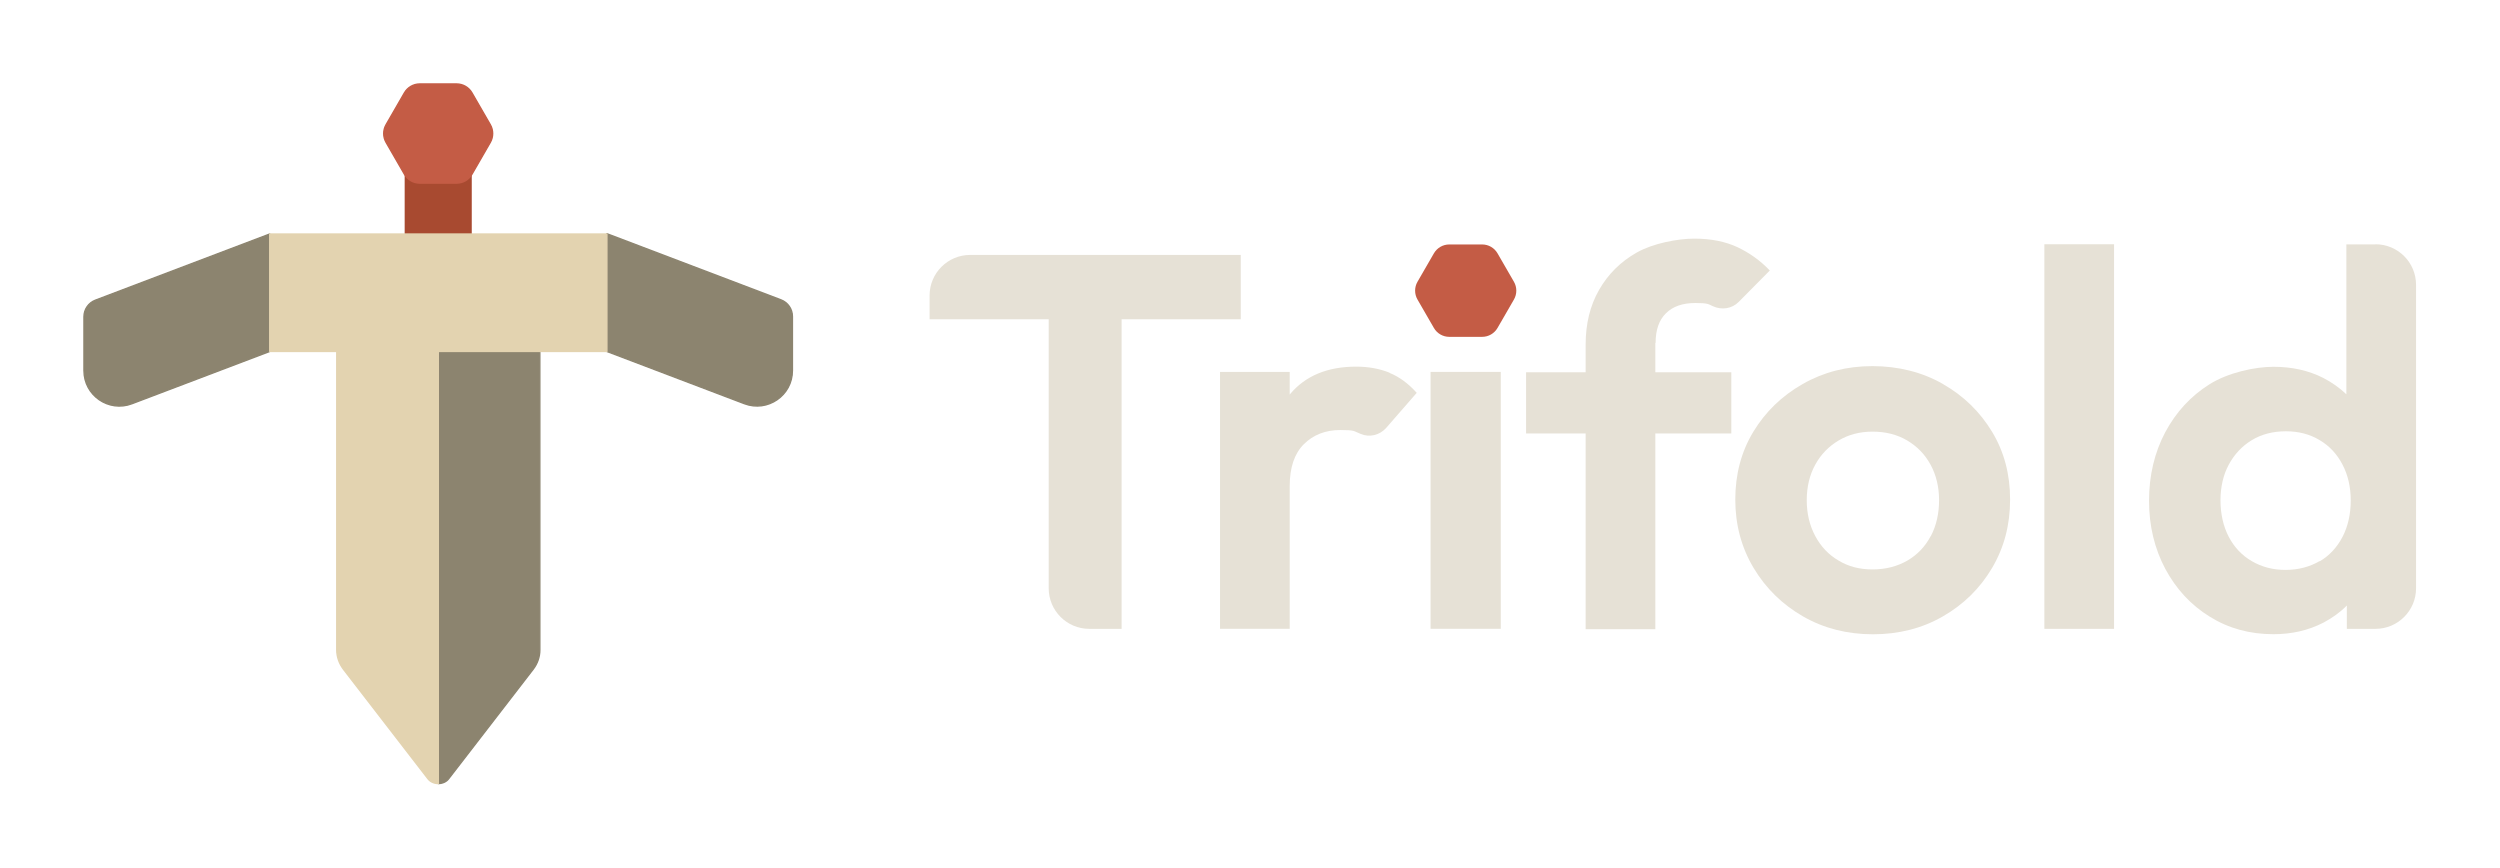
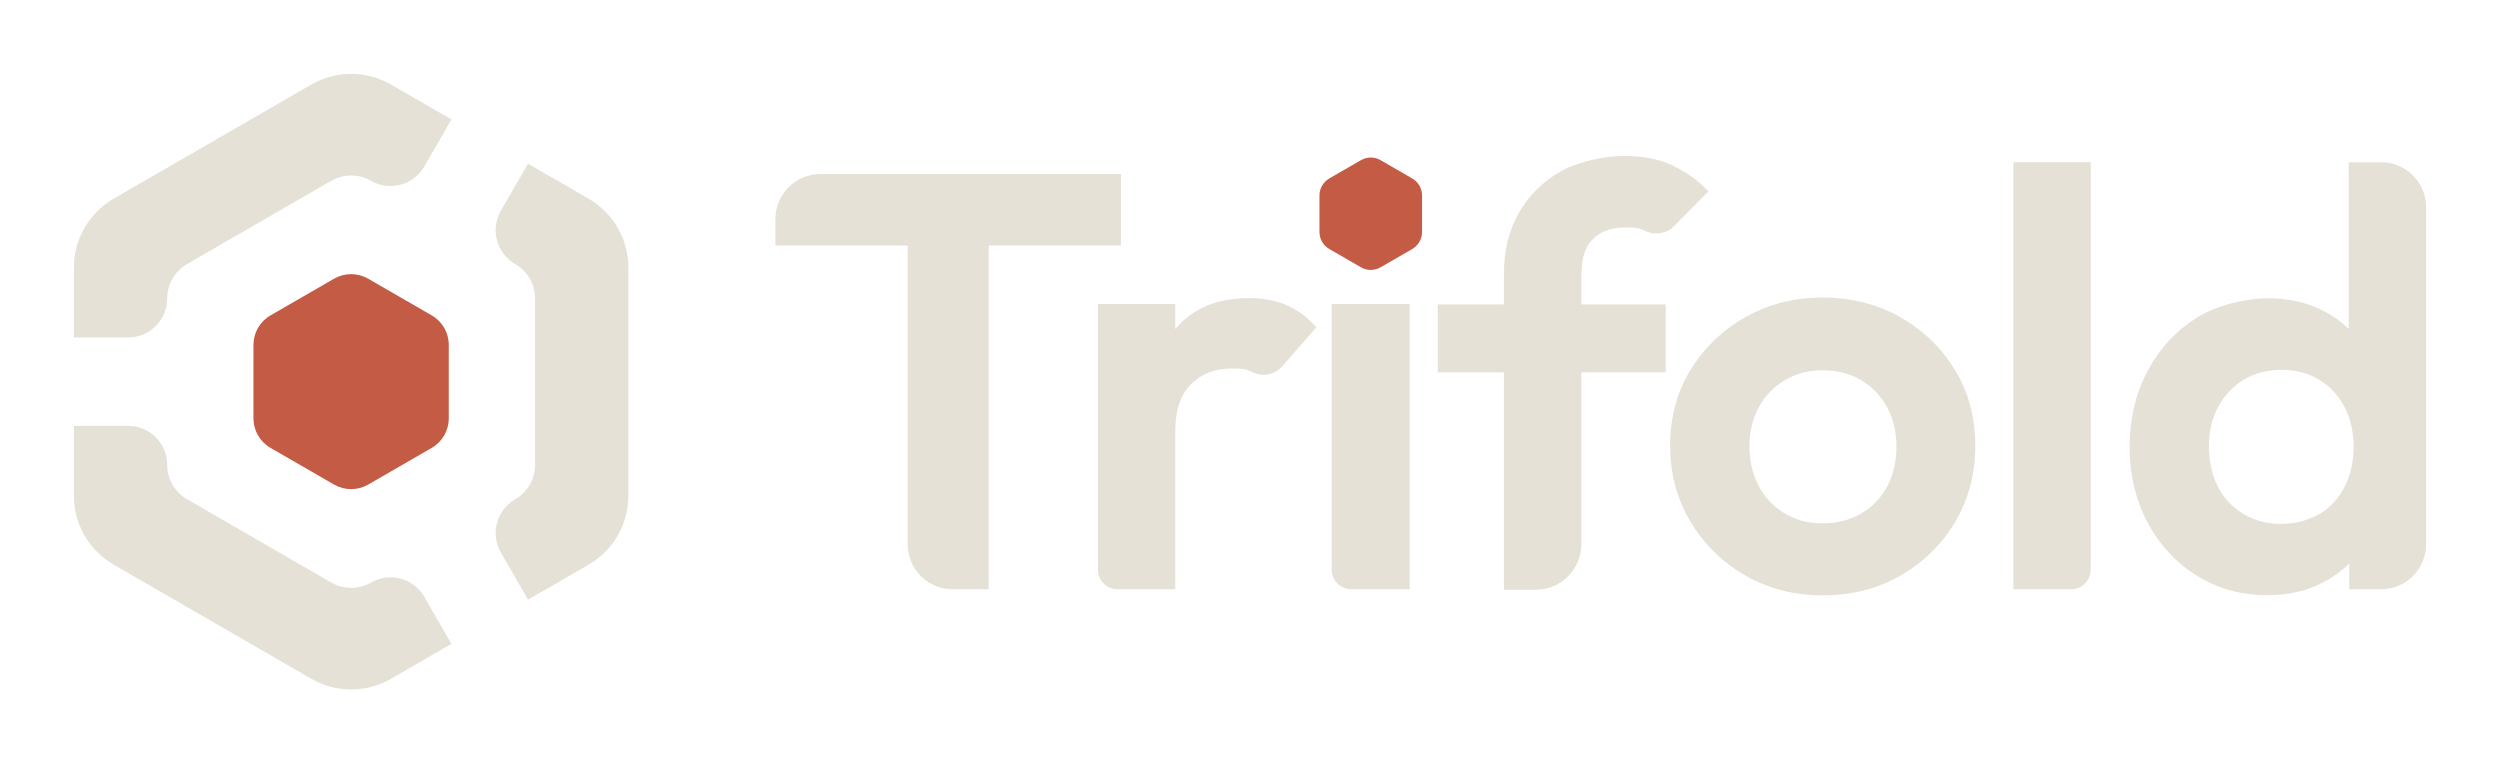
- <svg xmlns="http://www.w3.org/2000/svg" width="635.35" height="220.47" viewBox="0 0 635.35 220.47">
-   <g transform="translate(-244.874 2.926)">
-     <path d="M 313.42,86.39 l -35.02,13.29 c -5.89,2.24 -12.19,-2.12 -12.19,-8.41 l 0,-13.7 c 0,-1.87 1.16,-3.54 2.9,-4.21 l 44.31,-16.82 l 0,29.85 Z" fill="#8C846F" stroke="#8C846F" stroke-width="0.35" stroke-linejoin="round" />
-     <path d="M 399.1,86.39 l 34.96,13.28 c 5.89,2.24 12.2,-2.11 12.2,-8.41 l 0,-13.77 c 0,-1.87 -1.15,-3.54 -2.9,-4.21 l -44.26,-16.82 l 0,29.92 Z" fill="#8C846F" stroke="#8C846F" stroke-width="0.35" stroke-linejoin="round" />
-     <path d="M 347.89,27.22 L 364.59,27.22 L 364.59,56.54 L 347.89,56.54 Z" fill="#A84A30" stroke="#A84A30" stroke-width="0.35" stroke-linejoin="round" />
-     <path d="M 360.91,18.41 l -9.35,0 c -1.61,0 -3.09,0.86 -3.9,2.25 l -4.67,8.1 c -0.8,1.39 -0.8,3.11 0,4.5 l 4.67,8.1 c 0.8,1.39 2.29,2.25 3.9,2.25 l 9.35,0 c 1.61,0 3.09,-0.86 3.9,-2.25 l 4.67,-8.1 c 0.8,-1.39 0.8,-3.11 0,-4.5 l -4.67,-8.1 c -0.8,-1.39 -2.29,-2.25 -3.9,-2.25 Z" fill="#C45C45" stroke="#C45C45" stroke-width="0.35" stroke-linejoin="round" />
-     <path d="M 356.26,86.39 l 0,109.82 c 1,0 2.01,-0.4 2.63,-1.21 l 21.44,-27.78 c 1.14,-1.47 1.74,-3.2 1.74,-4.96 l 0,-75.87 l -25.81,0 Z" fill="#8C846F" stroke="#8C846F" stroke-width="0.35" stroke-linejoin="round" />
-     <path d="M 399.1,56.54 l -85.68,0 l 0,29.85 l 17.04,0 l 0,75.87 c 0,1.76 0.61,3.49 1.74,4.96 l 21.44,27.78 c 0.62,0.81 1.63,1.21 2.63,1.21 l 0,-109.82 l 42.84,0 l 0,-29.85 Z" fill="#E3D3B0" stroke="#E3D3B0" stroke-width="0.35" stroke-linejoin="round" />
-     <path d="M 621.55,59.2 l -8.36,0 c -1.61,0 -3.09,0.86 -3.9,2.25 l -4.18,7.24 c -0.8,1.39 -0.8,3.11 0,4.5 l 4.18,7.24 c 0.8,1.39 2.29,2.25 3.9,2.25 l 8.36,0 c 1.61,0 3.09,-0.86 3.9,-2.25 l 4.18,-7.24 c 0.8,-1.39 0.8,-3.11 0,-4.5 l -4.18,-7.24 c -0.8,-1.39 -2.29,-2.25 -3.9,-2.25 Z" fill="#C45C45" />
-     <path d="M 608.44,91.59 L 626.28,91.59 L 626.28,156.88 L 608.44,156.88 Z" fill="#E6E1D6" />
-     <path d="M 764.43,59.15 L 782.14,59.15 L 782.14,156.89 L 764.43,156.89 Z" fill="#E6E1D6" />
-     <path d="M 560.2,78.22 l 0,-16.36 l -68.77,0 c -5.69,0 -10.31,4.62 -10.31,10.31 l 0,6.05 l 30.27,0 l 0,68.36 l 0,0 c 0,5.69 4.62,10.31 10.31,10.31 l 8.22,0 l 0,-78.67 l 30.27,0 Z" fill="#E6E1D6" />
-     <path d="M 598.04,91.8 c -2.54,-1.02 -5.36,-1.55 -8.51,-1.55 c -7.28,0 -12.89,2.33 -16.77,6.95 c -0.04,0.04 -0.08,0.12 -0.12,0.16 l 0,-5.77 l -17.71,0 l 0,65.29 l 17.71,0 l 0,-36.08 l 0,0 l 0,-0.2 c 0,-4.75 1.23,-8.3 3.6,-10.64 c 2.37,-2.37 5.48,-3.6 9.25,-3.6 s 3.4,0.29 4.79,0.82 c 0.12,0.04 0.25,0.12 0.37,0.16 c 2.25,0.98 4.87,0.33 6.5,-1.51 l 7.77,-8.92 c -2.09,-2.33 -4.38,-4.05 -6.91,-5.07 l 0,0 l 0.04,-0.04 Z" fill="#E6E1D6" />
-     <path d="M 665.63,84.19 c 0,-3.23 0.86,-5.77 2.62,-7.49 c 1.76,-1.76 4.25,-2.62 7.49,-2.62 s 3.27,0.29 4.46,0.82 l 0,0 c 2.21,1.02 4.83,0.65 6.55,-1.1 l 7.9,-7.98 c -2.41,-2.54 -5.2,-4.5 -8.22,-5.93 c -3.07,-1.43 -6.71,-2.17 -10.96,-2.17 s -10.47,1.19 -14.61,3.52 c -4.13,2.33 -7.32,5.52 -9.61,9.53 c -2.29,4.01 -3.4,8.63 -3.4,13.87 l 0,7.04 l -15.14,0 l 0,15.55 l 15.14,0 l 0,49.75 l 17.71,0 l 0,-49.75 l 19.31,0 l 0,-15.55 l -19.31,0 l 0,-7.45 l 0.08,-0.04 Z" fill="#E6E1D6" />
-     <path d="M 848.58,59.19 l -7.4,0 l 0,38.09 c -1.72,-1.64 -3.68,-3.03 -5.89,-4.17 c -3.72,-1.88 -7.94,-2.82 -12.64,-2.82 s -11.54,1.47 -16.28,4.46 c -4.75,2.99 -8.47,7.04 -11.21,12.15 c -2.74,5.15 -4.13,11.05 -4.13,17.43 s 1.39,12.15 4.13,17.31 c 2.74,5.11 6.5,9.2 11.29,12.15 c 4.79,2.99 10.19,4.46 16.2,4.46 l 0,0 c 4.66,0 8.92,-0.98 12.72,-2.95 c 2.25,-1.19 4.25,-2.62 5.93,-4.34 l 0,5.93 l 7.28,0 c 5.69,0 10.31,-4.62 10.31,-10.31 l 0,-77.12 c 0,-5.69 -4.62,-10.31 -10.31,-10.31 l 0,0 l 0,0.04 Z M 834.39,139.66 c -2.5,1.47 -5.4,2.25 -8.71,2.25 l 0,0 c -3.15,0 -5.97,-0.74 -8.51,-2.21 s -4.5,-3.56 -5.89,-6.22 c -1.39,-2.66 -2.09,-5.85 -2.09,-9.25 s 0.7,-6.46 2.09,-9.04 s 3.31,-4.7 5.81,-6.22 c 2.5,-1.55 5.48,-2.29 8.71,-2.29 s 6.1,0.74 8.59,2.25 c 2.5,1.47 4.42,3.56 5.81,6.22 s 2.09,5.69 2.09,9.12 s -0.7,6.59 -2.09,9.25 c -1.39,2.66 -3.31,4.75 -5.81,6.22 l 0,0 l 0,-0.08 Z" fill="#E6E1D6" />
-     <path d="M 738.65,94.66 c -5.28,-3.03 -11.41,-4.54 -17.92,-4.54 s -12.4,1.51 -17.71,4.54 c -5.32,3.03 -9.49,7.08 -12.56,12.15 c -3.07,5.07 -4.58,10.84 -4.58,17.22 s 1.55,12.19 4.66,17.39 s 7.32,9.29 12.56,12.31 c 5.28,3.03 11.21,4.54 17.76,4.54 s 12.52,-1.51 17.76,-4.54 c 5.28,-3.03 9.45,-7.12 12.52,-12.31 c 3.07,-5.2 4.58,-10.96 4.58,-17.39 s -1.51,-12.15 -4.58,-17.22 c -3.07,-5.07 -7.24,-9.16 -12.52,-12.15 l 0.04,0 Z M 735.54,133.32 c -1.39,2.66 -3.4,4.75 -5.93,6.22 c -2.54,1.47 -5.52,2.25 -8.84,2.25 s -6.14,-0.74 -8.63,-2.25 c -2.54,-1.47 -4.5,-3.56 -5.93,-6.22 c -1.43,-2.66 -2.17,-5.69 -2.17,-9.12 s 0.74,-6.46 2.17,-9.04 c 1.43,-2.62 3.44,-4.66 5.93,-6.14 s 5.32,-2.25 8.63,-2.25 s 6.26,0.74 8.8,2.25 c 2.54,1.51 4.5,3.52 5.93,6.14 s 2.17,5.65 2.17,9.04 s -0.7,6.46 -2.09,9.12 l -0.04,0 Z" fill="#E6E1D6" />
+ <svg xmlns="http://www.w3.org/2000/svg" width="572.13" height="174.68" viewBox="0 0 572.13 174.68">
+   <g transform="translate(-30.080 -13.543)">
+     <path d="M 72.901,73.961 l 32.98,-19.04 c 2.822,-1.623 6.29,-1.623 9.12,0 l 0,0 c 4.258,2.457 9.716,0.995 12.172,-3.264 l 6.222,-10.778 l -13.847,-7.99 c -5.636,-3.256 -12.588,-3.256 -18.224,0 l -45.22,26.112 c -5.636,3.256 -9.12,9.265 -9.12,15.776 l 0,15.989 l 12.453,0 c 4.921,0 8.908,-3.995 8.908,-8.916 l 0,0 c 0,-3.256 1.742,-6.256 4.556,-7.888 Z" fill="#E6E1D6" />
+     <path d="M 106.535,77.319 l -14.56,8.406 c -2.405,1.394 -3.893,3.961 -3.893,6.749 l 0,16.813 c 0,2.788 1.488,5.355 3.893,6.749 l 14.56,8.406 c 2.414,1.385 5.389,1.385 7.795,0 l 14.56,-8.406 c 2.414,-1.394 3.893,-3.961 3.893,-6.749 l 0,-16.813 c 0,-2.788 -1.479,-5.355 -3.893,-6.749 l -14.56,-8.406 c -2.405,-1.385 -5.38,-1.385 -7.795,0 Z" fill="#C45C45" />
+     <path d="M 150.923,51.003 l -6.213,10.778 c -2.465,4.267 -1.003,9.716 3.256,12.181 l 0,0 c 2.822,1.623 4.564,4.633 4.564,7.888 l 0,38.08 c 0,3.256 -1.742,6.256 -4.564,7.888 l 0,0 c -4.258,2.465 -5.721,7.922 -3.256,12.181 l 6.213,10.778 l 13.847,-7.998 c 5.636,-3.256 9.112,-9.265 9.112,-15.776 l 0,-52.224 c 0,-6.511 -3.468,-12.521 -9.112,-15.776 l -13.847,-7.998 Z" fill="#E6E1D6" />
+     <path d="M 105.881,146.849 l -32.98,-19.04 c -2.813,-1.623 -4.556,-4.633 -4.556,-7.888 l 0,0 c 0,-4.93 -3.995,-8.916 -8.908,-8.916 l -12.453,0 l 0,15.989 c 0,6.511 3.477,12.521 9.12,15.776 l 45.22,26.112 c 5.636,3.256 12.588,3.256 18.224,0 l 13.847,-7.99 l -6.222,-10.778 c -2.457,-4.258 -7.913,-5.721 -12.172,-3.264 l 0,0 c -2.822,1.623 -6.29,1.623 -9.12,0 Z" fill="#E6E1D6" />
+     <path d="M 353.27,54.38 l -7.24,-4.18 c -1.39,-0.81 -3.11,-0.81 -4.5,0 l -7.24,4.18 c -1.39,0.8 -2.25,2.29 -2.25,3.9 l 0,8.36 c 0,1.6 0.86,3.09 2.25,3.89 l 7.24,4.18 c 1.38,0.81 3.11,0.81 4.5,0 l 7.24,-4.18 c 1.39,-0.8 2.25,-2.29 2.25,-3.9 l 0,-8.36 c 0,-1.6 -0.86,-3.09 -2.25,-3.89 Z" fill="#C45C45" />
+     <path d="M 339.35,148.4 l 13.34,0 l 0,-65.3 l -17.84,0 l 0,60.8 c 0,2.49 2.01,4.5 4.5,4.5 Z" fill="#E6E1D6" />
+     <path d="M 490.84,148.4 l 13.21,0 c 2.49,0 4.5,-2.01 4.5,-4.5 L 508.55,50.66 l -17.71,0 l 0,97.74 Z" fill="#E6E1D6" />
+     <path d="M 286.61,53.37 l -68.77,0 c -5.69,0 -10.31,4.63 -10.31,10.31 l 0,6.05 l 30.27,0 l 0,68.36 c 0,5.7 4.62,10.31 10.31,10.31 l 8.22,0 l 0,-78.67 l 30.28,0 l 0,-16.36 Z" fill="#E6E1D6" />
+     <path d="M 324.42,83.36 l 0.04,-0.04 l -0.01,0 c -2.54,-1.02 -5.36,-1.56 -8.51,-1.56 c -7.28,0 -12.89,2.33 -16.77,6.95 c -0.04,0.04 -0.08,0.12 -0.12,0.16 l 0,-5.76 l -17.71,0 l 0,60.79 c 0,2.49 2.01,4.5 4.5,4.5 l 13.21,0 l 0,-36.28 c 0,-4.75 1.23,-8.3 3.6,-10.64 c 2.37,-2.37 5.48,-3.6 9.25,-3.6 s 3.4,0.29 4.79,0.82 c 0.12,0.04 0.25,0.12 0.37,0.16 c 2.25,0.98 4.87,0.33 6.5,-1.51 l 7.77,-8.92 c -2.09,-2.33 -4.38,-4.05 -6.91,-5.07 Z" fill="#E6E1D6" />
+     <path d="M 391.97,75.75 l 0.08,-0.04 l -0.01,0 l 0,0 c 0,-3.24 0.86,-5.77 2.62,-7.49 c 1.76,-1.77 4.25,-2.63 7.49,-2.63 s 3.27,0.3 4.46,0.82 c 2.21,1.02 4.83,0.66 6.55,-1.09 l 7.9,-7.99 c -2.41,-2.54 -5.2,-4.5 -8.22,-5.93 c -3.07,-1.43 -6.71,-2.17 -10.96,-2.17 s -10.47,1.19 -14.61,3.52 c -4.13,2.33 -7.32,5.52 -9.61,9.54 c -2.29,4.02 -3.4,8.62 -3.4,13.87 l 0,7.04 l -15.14,0 l 0,15.55 l 15.14,0 l 0,49.75 l 7.27,0 c 5.77,0 10.44,-4.67 10.44,-10.44 l 0,-39.31 l 19.31,0 l 0,-15.55 l -19.31,0 l 0,-7.45 Z" fill="#E6E1D6" />
+     <path d="M 574.99,50.66 l 0,0.04 l -7.4,0 l 0,38.09 c -1.72,-1.64 -3.68,-3.03 -5.89,-4.17 c -3.72,-1.87 -7.93,-2.81 -12.64,-2.82 c -4.7,0 -11.54,1.47 -16.28,4.46 c -4.75,2.99 -8.47,7.04 -11.21,12.15 c -2.74,5.16 -4.13,11.06 -4.13,17.43 s 1.39,12.15 4.13,17.31 c 2.74,5.11 6.5,9.2 11.29,12.15 c 4.79,2.99 10.19,4.46 16.2,4.46 c 4.66,0 8.92,-0.97 12.72,-2.94 c 2.25,-1.2 4.25,-2.62 5.93,-4.34 l 0,5.92 l 7.28,0 c 5.69,0 10.31,-4.61 10.31,-10.31 L 585.3,60.97 c 0,-5.69 -4.62,-10.31 -10.31,-10.31 Z M 566.61,125.03 c -1.39,2.66 -3.31,4.75 -5.81,6.22 l 0,-0.07 c -2.5,1.47 -5.4,2.25 -8.71,2.25 s -5.97,-0.75 -8.51,-2.22 c -2.54,-1.47 -4.5,-3.56 -5.89,-6.22 c -1.39,-2.66 -2.09,-5.85 -2.09,-9.25 s 0.7,-6.46 2.09,-9.04 s 3.31,-4.7 5.81,-6.22 c 2.5,-1.55 5.48,-2.29 8.71,-2.29 s 6.1,0.74 8.59,2.25 c 2.5,1.47 4.42,3.56 5.81,6.22 c 1.39,2.66 2.09,5.69 2.09,9.12 s -0.7,6.59 -2.09,9.25 Z" fill="#E6E1D6" />
+     <path d="M 465.03,86.18 l 0.03,0 c -5.28,-3.03 -11.41,-4.54 -17.92,-4.54 s -12.4,1.51 -17.71,4.54 c -5.32,3.02 -9.49,7.08 -12.56,12.15 s -4.58,10.84 -4.58,17.22 s 1.55,12.18 4.66,17.39 c 3.11,5.21 7.32,9.29 12.56,12.31 c 5.28,3.03 11.2,4.54 17.76,4.54 s 12.52,-1.51 17.76,-4.54 c 5.28,-3.03 9.45,-7.14 12.52,-12.31 c 3.07,-5.2 4.58,-10.96 4.58,-17.39 s -1.51,-12.15 -4.58,-17.22 c -3.07,-5.07 -7.24,-9.16 -12.52,-12.15 Z M 461.99,124.84 l -0.04,0 c -1.39,2.66 -3.4,4.75 -5.93,6.22 c -2.54,1.47 -5.52,2.25 -8.84,2.25 s -6.14,-0.74 -8.63,-2.25 c -2.54,-1.47 -4.5,-3.56 -5.93,-6.22 c -1.43,-2.66 -2.17,-5.69 -2.17,-9.12 s 0.74,-6.46 2.17,-9.04 c 1.43,-2.63 3.44,-4.67 5.93,-6.14 c 2.49,-1.47 5.32,-2.25 8.63,-2.25 s 6.26,0.73 8.8,2.25 c 2.54,1.52 4.5,3.51 5.93,6.14 c 1.43,2.63 2.17,5.65 2.17,9.04 s -0.7,6.46 -2.09,9.12 Z" fill="#E6E1D6" />
  </g>
</svg>
